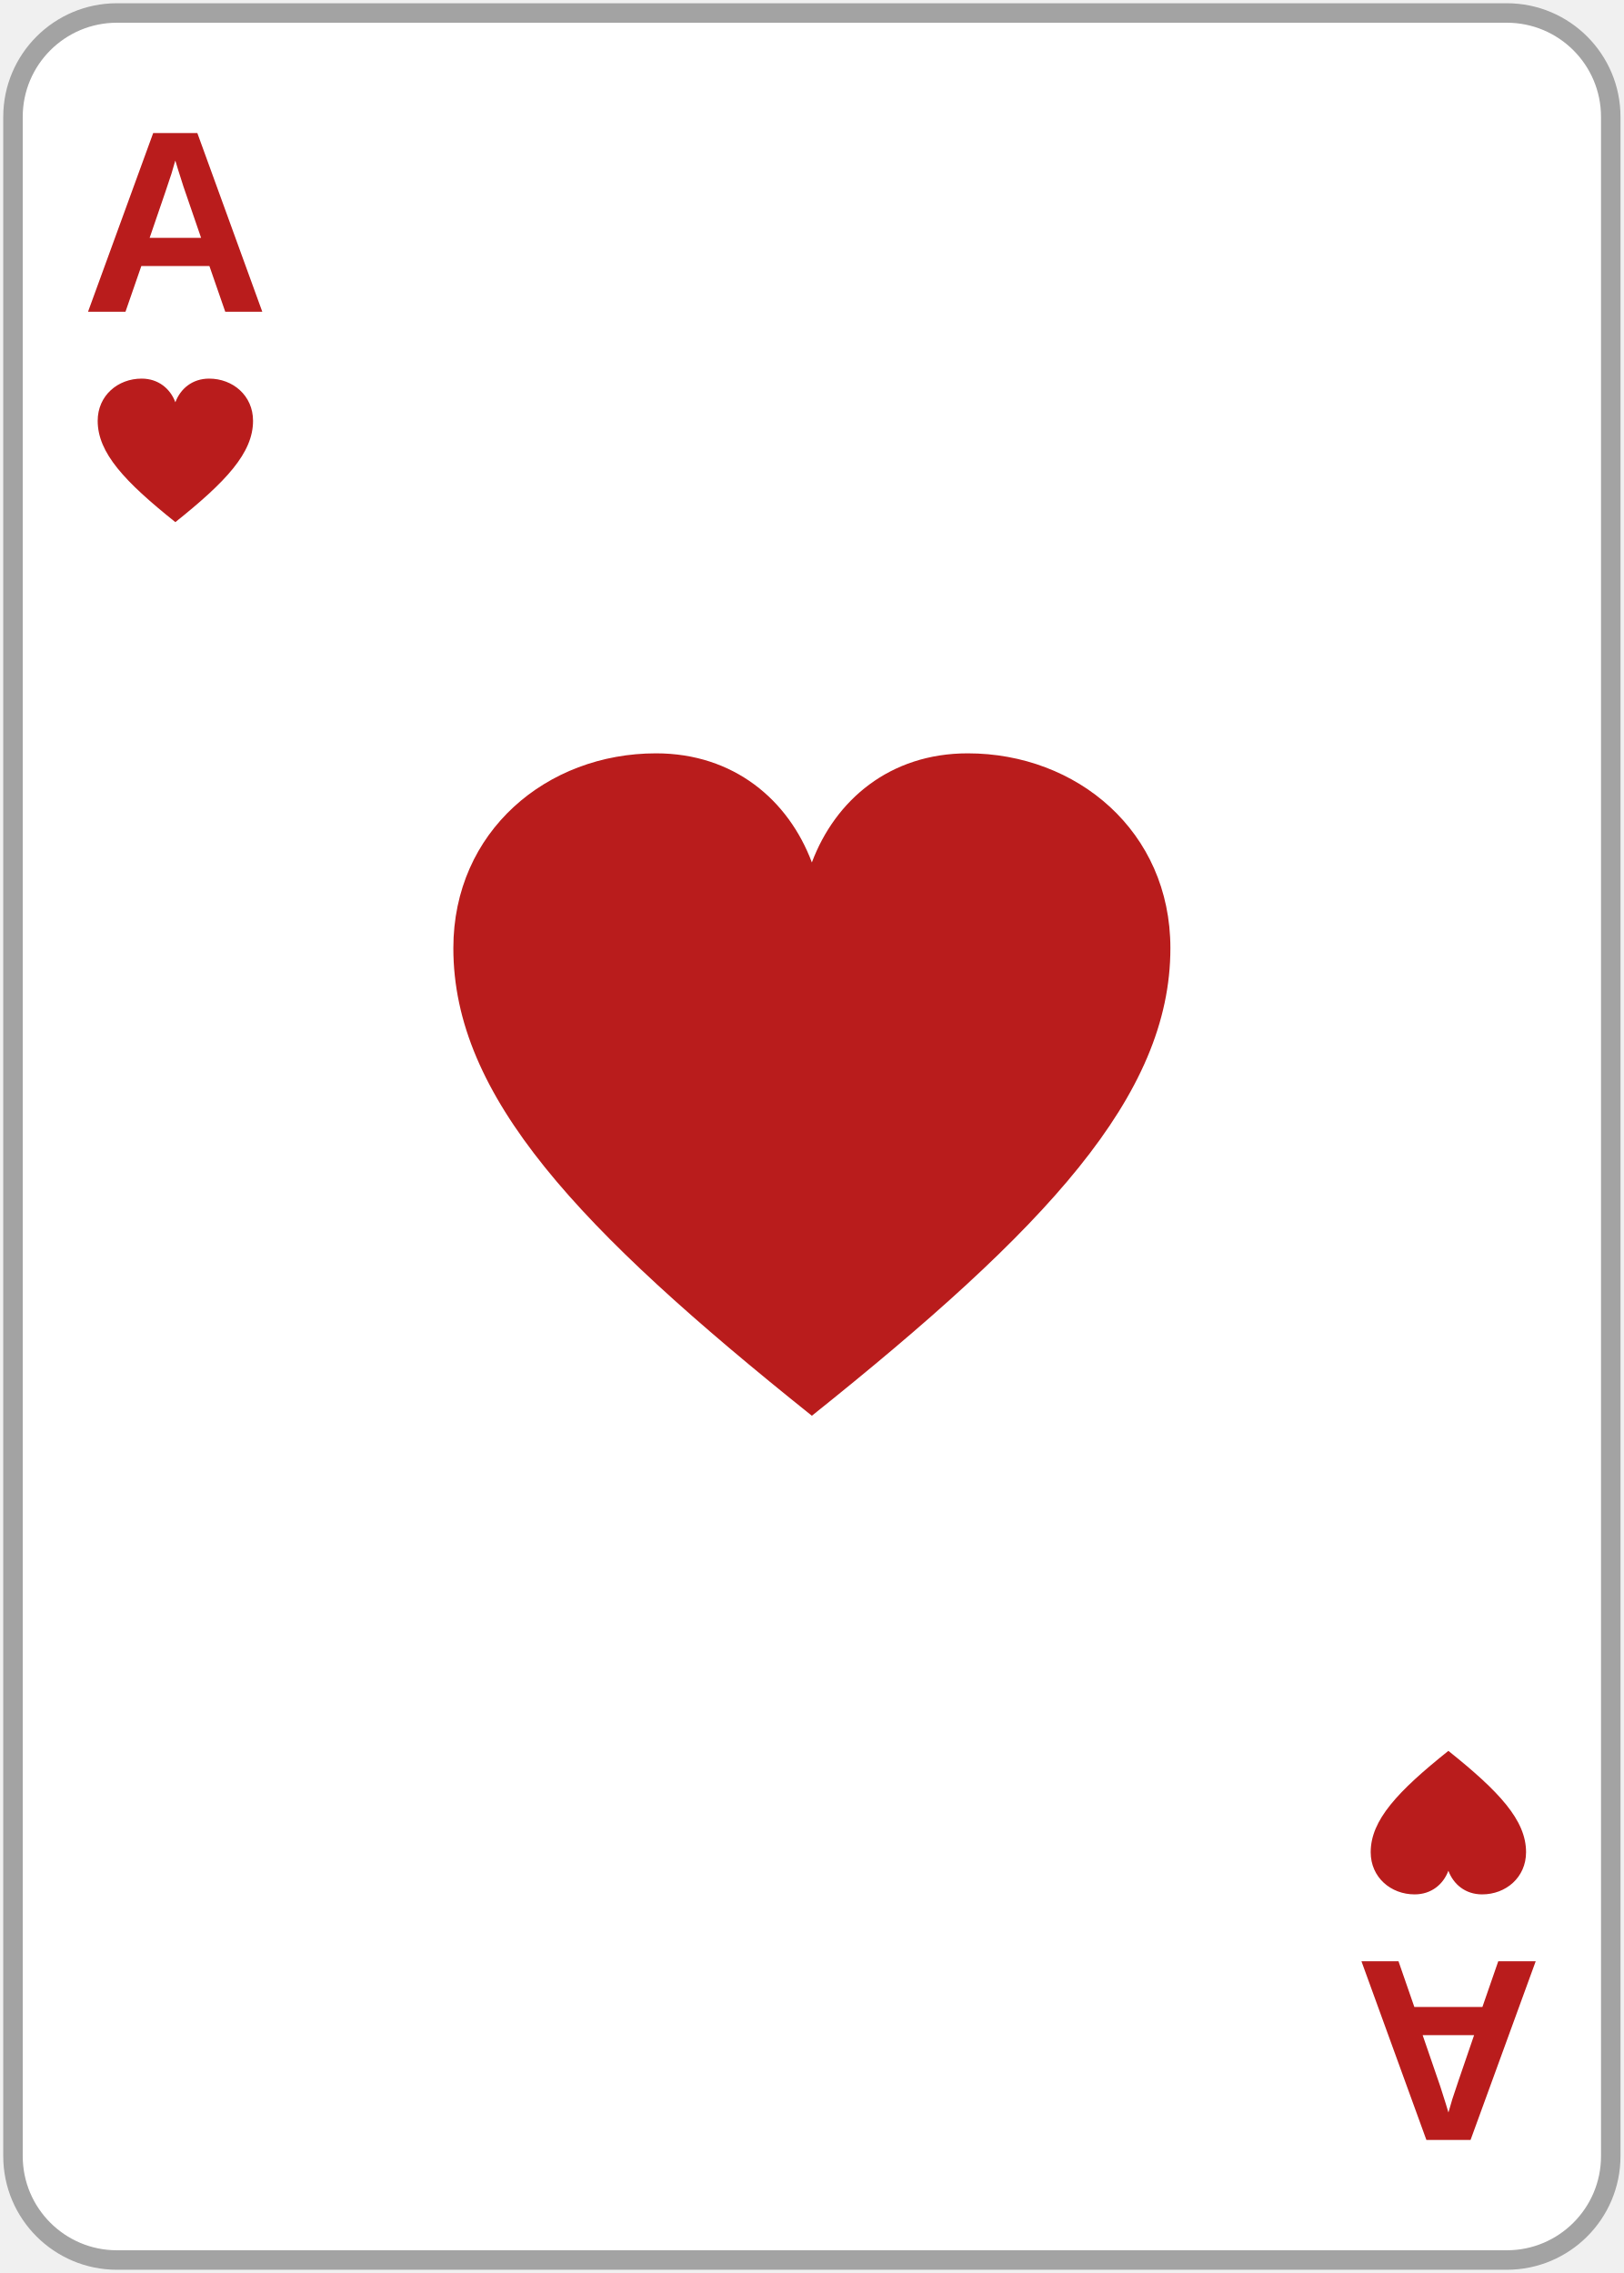
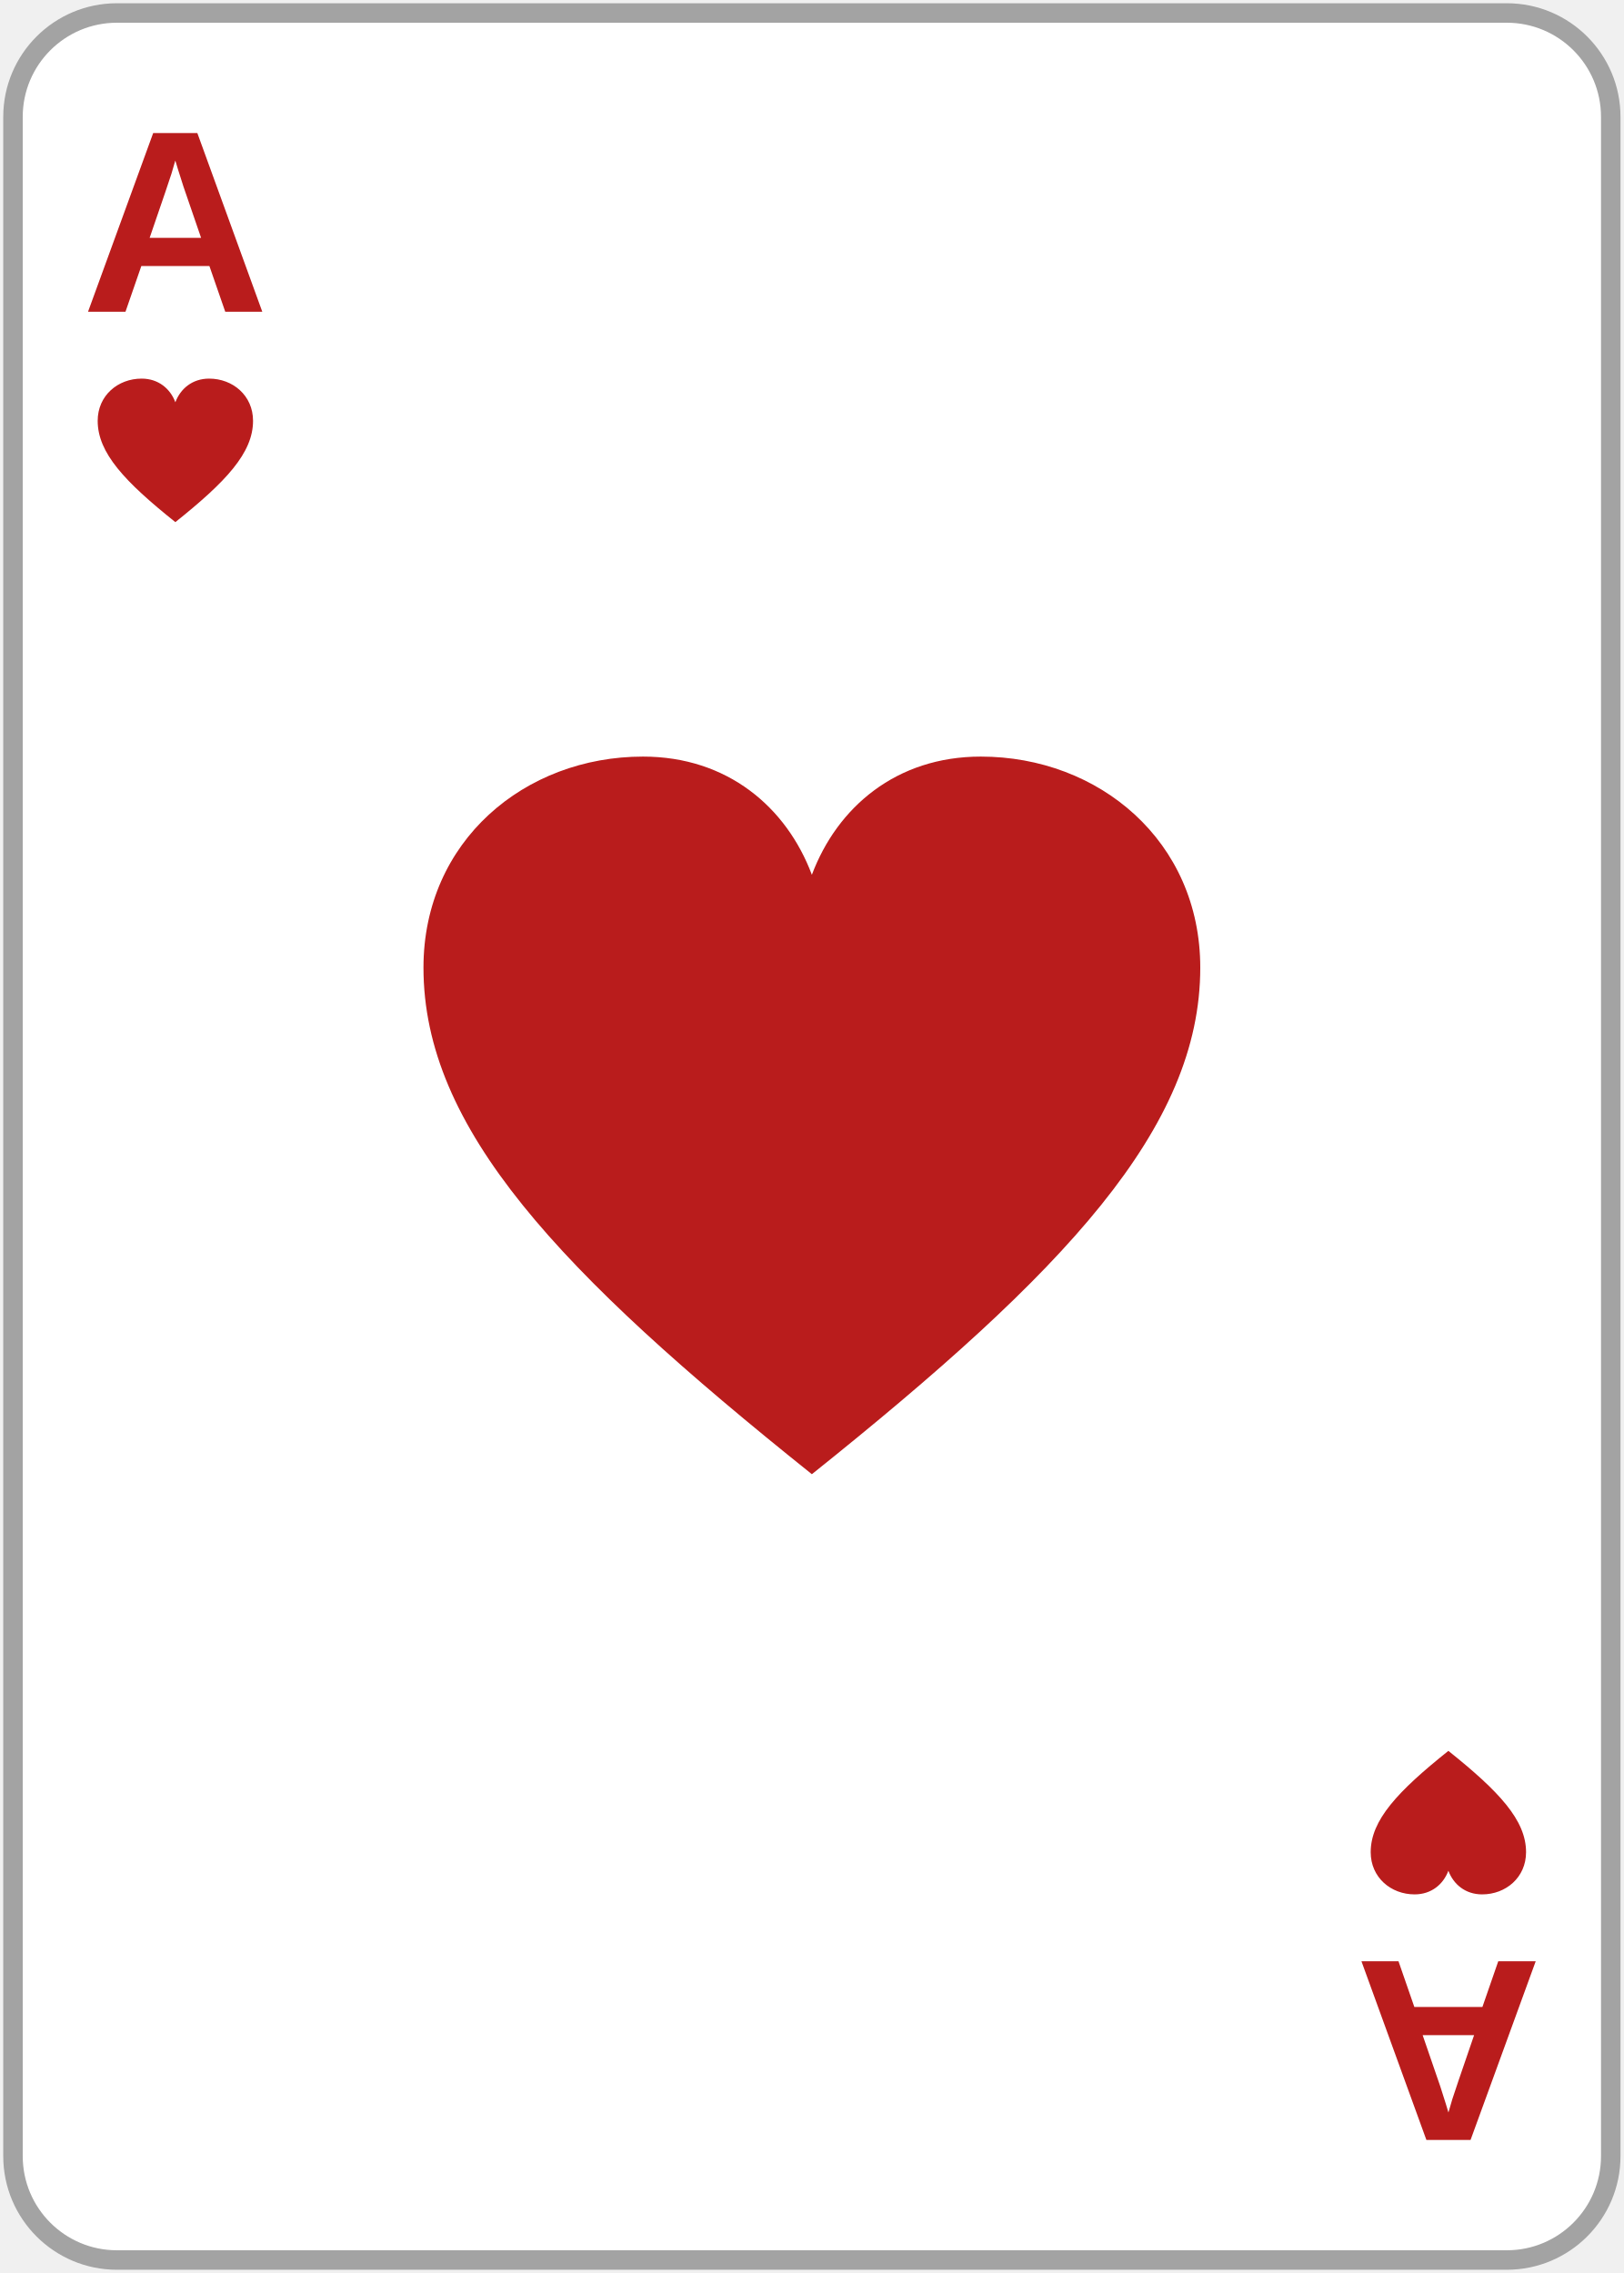
<svg xmlns="http://www.w3.org/2000/svg" viewBox="0 0 250 350" role="img">
  <rect x="2" y="2" width="246" height="346" rx="16" fill="#ffffff" stroke="#a3a3a3" stroke-width="3" />
  <g fill="#b91c1c" color="#b91c1c" font-family="Arial, Helvetica, sans-serif">
    <text x="27" y="48" font-size="40" font-weight="700" text-anchor="middle">A</text>
    <g transform="translate(14 57) scale(0.26)">
      <path d="M50 90 C20 66 4 49 4 30 C4 15 16 5 30 5 C40 5 47 11 50 19 C53 11 60 5 70 5 C84 5 96 15 96 30 C96 49 80 66 50 90 Z" />
    </g>
    <g transform="rotate(180 125 175)">
      <text x="27" y="48" font-size="40" font-weight="700" text-anchor="middle">A</text>
      <g transform="translate(14 57) scale(0.26)">
        <path d="M50 90 C20 66 4 49 4 30 C4 15 16 5 30 5 C40 5 47 11 50 19 C53 11 60 5 70 5 C84 5 96 15 96 30 C96 49 80 66 50 90 Z" />
      </g>
    </g>
-     <g transform="translate(65 110) scale(1.2)">
+     <g transform="translate(60 110) scale(1.3)">
      <path d="M50 90 C20 66 4 49 4 30 C4 15 16 5 30 5 C40 5 47 11 50 19 C53 11 60 5 70 5 C84 5 96 15 96 30 C96 49 80 66 50 90 Z" />
    </g>
  </g>
</svg>
